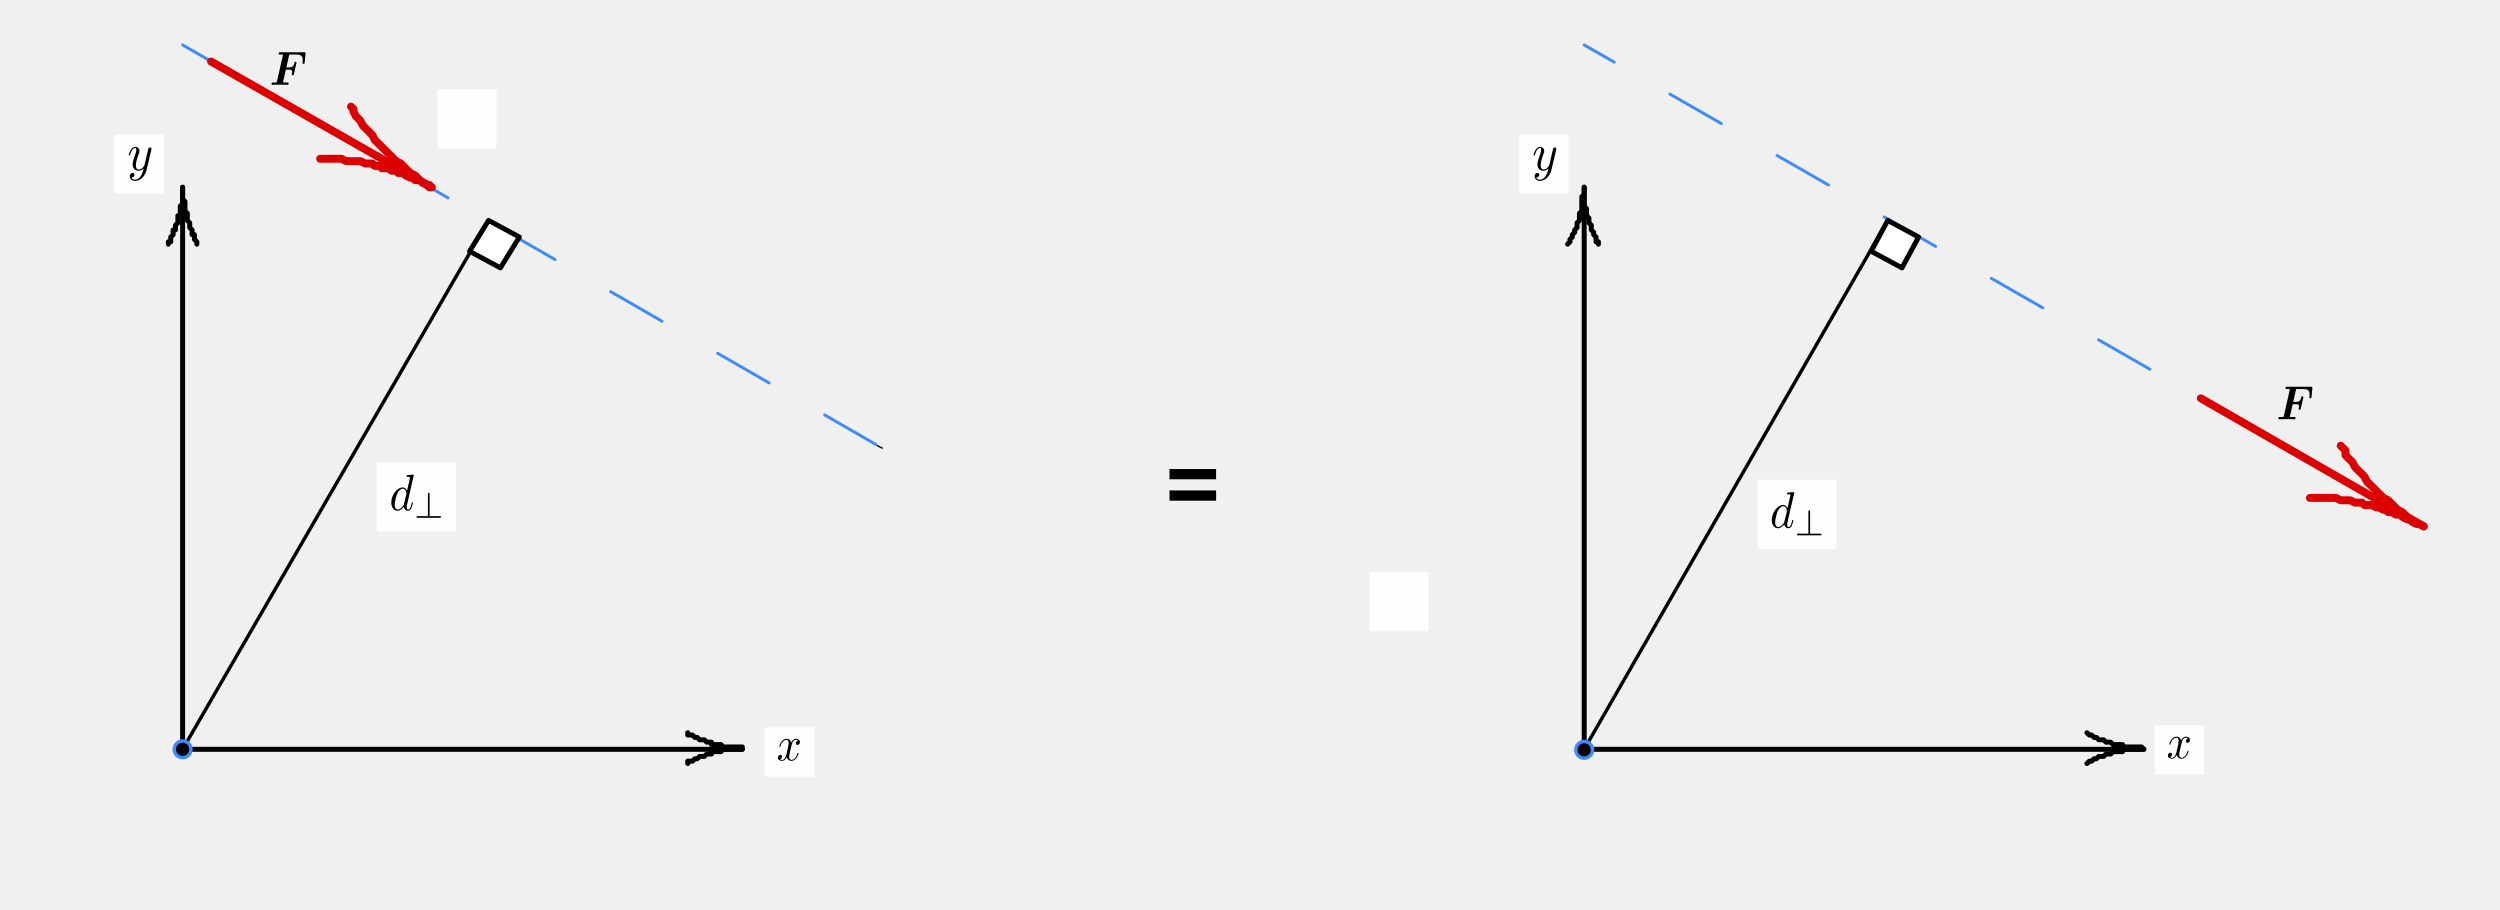
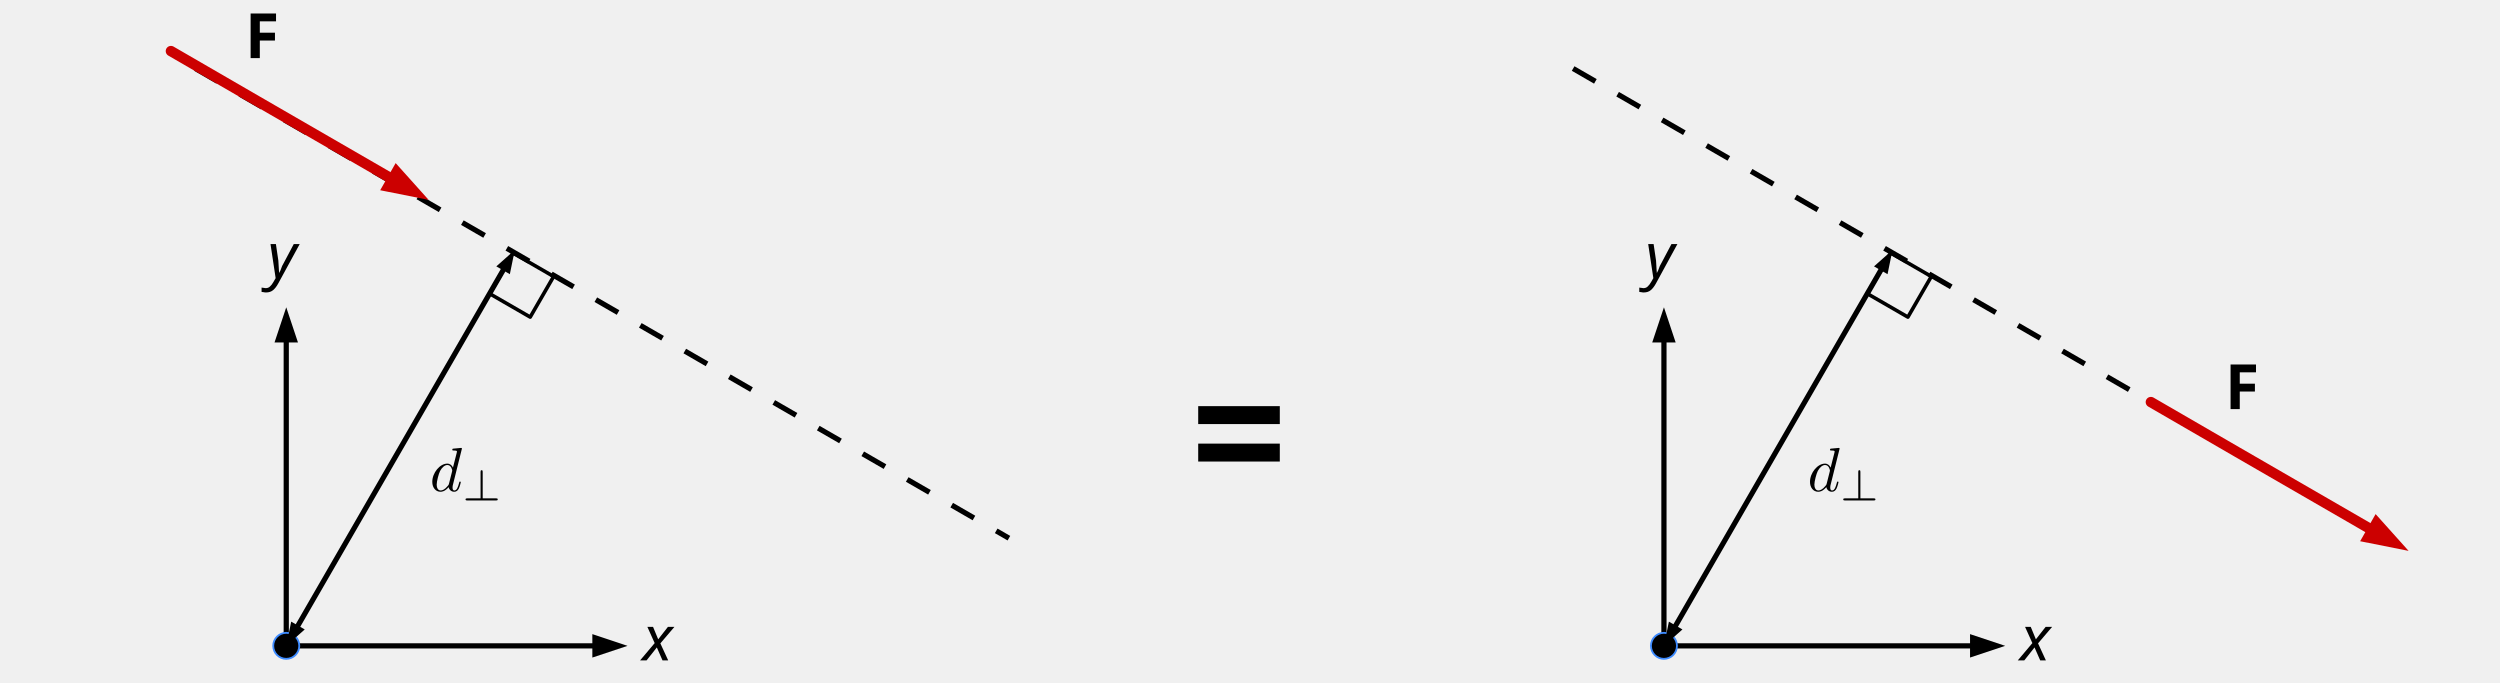
- <svg xmlns="http://www.w3.org/2000/svg" width="100%" height="100%" viewBox="0 0 253 92" version="1.1" xml:space="preserve" style="fill-rule:evenodd;clip-rule:evenodd;stroke-linecap:round;stroke-linejoin:round;stroke-miterlimit:10;">
-   <g id="Artboard1" transform="matrix(1,0,0,1.05781,-24.0745,-76.0954)">
-     <rect x="24.074" y="71.937" width="252.444" height="86.282" style="fill:none;" />
-     <g transform="matrix(0.24,0,0,-0.226884,0.0744912,277.71)">
-       <path d="M177,591L413,591" style="fill:none;fill-rule:nonzero;stroke:black;stroke-width:2.1px;" />
-     </g>
-     <g transform="matrix(0.24,0,0,-0.226884,0.0744912,277.483)">
-       <path d="M390,597L390,596L392,596L393,595L394,595L395,594L397,594L398,593L400,593L400,592L404,592L405,591L413,591L413,590L405,590L404,589L400,589L400,588L398,588L397,587L395,587L394,586L393,586L392,585L390,585L390,584" style="fill:none;fill-rule:nonzero;stroke:black;stroke-width:2.1px;" />
-     </g>
-     <g transform="matrix(0,-0.226884,0.24,0,-70.8455,156.894)">
-       <path d="M58.5,472.5L295.5,472.5" style="fill:none;fill-rule:nonzero;stroke:black;stroke-width:2.1px;" />
-     </g>
-     <g transform="matrix(0.24,0,0,-0.226884,0.0744912,175.612)">
-       <path d="M171,354L171,355L172,355L172,357L173,358L173,360L174,360L174,362L175,363L175,366L176,366L176,370L177,371L177,378L177,373L178,372L178,368L179,367L179,364L180,363L180,361L181,360L181,358L182,358L182,356L183,355L183,354" style="fill:none;fill-rule:nonzero;stroke:black;stroke-width:2.1px;" />
-     </g>
-     <g transform="matrix(0.207943,0.113283,-0.119832,0.19658,55.8931,-15.7427)">
-       <path d="M154.261,379L494.739,379" style="fill:none;fill-rule:nonzero;stroke:rgb(62,139,255);stroke-width:1.25px;stroke-dasharray:25,27.08;" />
-     </g>
-     <g transform="matrix(0.214663,0.101466,-0.107331,0.202932,61.7565,-27.1562)">
-       <path d="M469.882,463.5L472.118,463.5" style="fill:none;fill-rule:nonzero;stroke:black;stroke-width:0.6px;" />
-     </g>
-     <g transform="matrix(0.208516,0.112338,-0.118832,0.197121,46.4063,-7.17603)">
-       <path d="M181.979,327.5L289.021,327.5" style="fill:none;fill-rule:nonzero;stroke:rgb(221,0,0);stroke-width:3.33px;" />
-     </g>
-     <g transform="matrix(0.24,0,0,-0.226884,0.0744912,162.452)">
-       <path d="M248,354L249,353L249,352L250,350L252,348L253,346L257,342L258,340L267,331L269,330L273,326L275,325L278,322L280,321L281,321L282,320L281,320L280,321L278,322L277,323L275,323L274,324L273,324L271,325L270,326L268,326L267,327L265,327L264,328L261,328L260,329L258,329L257,330L254,330L252,331L246,331L244,332L235,332" style="fill:none;fill-rule:nonzero;stroke:rgb(221,0,0);stroke-width:3.33px;" />
-     </g>
-     <g transform="matrix(0.120175,-0.196392,0.207745,0.113608,-70.6015,111.277)">
-       <path d="M112.688,479.5L370.312,479.5" style="fill:none;fill-rule:nonzero;stroke:black;stroke-width:1.46px;" />
-     </g>
-     <g transform="matrix(0.211313,0.107566,-0.113784,0.199765,51.9347,-13.4009)">
-       <path d="M301.558,370.381L316.323,370.381L315.442,385.619L300.677,385.619L301.558,370.381Z" style="fill:white;stroke:black;stroke-width:2.1px;" />
-     </g>
-     <g transform="matrix(0.24,0,0,-0.226884,0.0744912,277.71)">
-       <path d="M768,591L1004,591" style="fill:none;fill-rule:nonzero;stroke:black;stroke-width:2.1px;" />
-     </g>
-     <g transform="matrix(0.24,0,0,-0.226884,0.0744912,277.483)">
-       <path d="M980,597L981,596L982,596L983,595L984,595L985,594L987,594L988,593L990,593L991,592L995,592L995,591L1003,591L1004,590L995,590L995,589L991,589L990,588L988,588L987,587L985,587L984,586L983,586L982,585L981,585L980,584" style="fill:none;fill-rule:nonzero;stroke:black;stroke-width:2.1px;" />
-     </g>
-     <g transform="matrix(0,-0.226884,0.24,0,70.9945,290.982)">
-       <path d="M649.5,472.5L886.5,472.5" style="fill:none;fill-rule:nonzero;stroke:black;stroke-width:2.1px;" />
-     </g>
-     <g transform="matrix(0.24,0,0,-0.226884,0.0744912,175.612)">
-       <path d="M761,354L762,355L762,356L763,357L763,358L764,359L764,360L765,361L765,363L766,364L766,367L767,368L767,374L768,375L768,378L768,370L769,369L769,366L770,365L770,363L771,362L771,360L772,359L772,358L773,357L773,355L774,355L774,354" style="fill:none;fill-rule:nonzero;stroke:black;stroke-width:2.1px;" />
-     </g>
-     <g transform="matrix(0.208211,0.112842,-0.119365,0.196833,74.9654,-82.9724)">
-       <path d="M744.564,382L1098.44,382" style="fill:none;fill-rule:nonzero;stroke:rgb(62,139,255);stroke-width:1.25px;stroke-dasharray:25,27.08;stroke-dashoffset:10.42;" />
-     </g>
-     <g transform="matrix(0.208105,0.113017,-0.11955,0.196733,90.5497,-97.7896)">
-       <path d="M1020.8,470L1129.2,470" style="fill:none;fill-rule:nonzero;stroke:rgb(221,0,0);stroke-width:3.33px;" />
-     </g>
-     <g transform="matrix(0.24,0,0,-0.226884,0.0744912,227.341)">
-       <path d="M1087,497L1089,495L1089,493L1092,490L1093,488L1097,484L1098,482L1105,475L1107,474L1111,470L1113,469L1116,466L1118,465L1119,464L1120,464L1122,463L1120,464L1119,464L1117,465L1116,466L1115,466L1113,467L1112,468L1110,468L1109,469L1107,469L1106,470L1105,470L1103,471L1102,471L1100,472L1097,472L1096,473L1093,473L1091,474L1087,474L1085,475L1074,475" style="fill:none;fill-rule:nonzero;stroke:rgb(221,0,0);stroke-width:3.33px;" />
-     </g>
-     <g transform="matrix(0.119475,-0.196773,0.208148,0.112946,0.544057,227.881)">
-       <path d="M703.438,479.5L960.562,479.5" style="fill:none;fill-rule:nonzero;stroke:black;stroke-width:1.46px;" />
-     </g>
-     <g transform="matrix(1,0,0,0.945352,101.48,141.515)">
-       <g id="surface1">
-         <rect x="0" y="0" width="5" height="5" style="fill:rgb(254,254,254);" />
-         <g>
-           <g transform="matrix(1,0,0,1,1.1889,3.35244)">
-             <g id="glyph0-1">
-               <path d="M1.5,-1.484C1.531,-1.625 1.625,-2.078 1.938,-2.078C1.969,-2.078 2.078,-2.078 2.172,-2.016C2.047,-1.984 1.953,-1.859 1.953,-1.75C1.953,-1.656 2,-1.563 2.125,-1.563C2.219,-1.563 2.359,-1.656 2.359,-1.859C2.359,-2.109 2.094,-2.188 1.953,-2.188C1.688,-2.188 1.531,-1.922 1.469,-1.813C1.359,-2.141 1.125,-2.188 0.984,-2.188C0.531,-2.188 0.266,-1.547 0.266,-1.422C0.266,-1.375 0.313,-1.375 0.328,-1.375C0.359,-1.375 0.375,-1.375 0.375,-1.422C0.531,-1.953 0.828,-2.078 0.984,-2.078C1.063,-2.078 1.219,-2.031 1.219,-1.75C1.219,-1.594 1.141,-1.266 0.984,-0.563C0.906,-0.266 0.75,-0.047 0.563,-0.047C0.531,-0.047 0.422,-0.047 0.328,-0.125C0.438,-0.141 0.547,-0.25 0.547,-0.391C0.547,-0.516 0.438,-0.563 0.375,-0.563C0.234,-0.563 0.125,-0.422 0.125,-0.266C0.125,-0.047 0.359,0.047 0.547,0.047C0.844,0.047 1.016,-0.297 1.016,-0.328C1.078,-0.141 1.234,0.047 1.5,0.047C1.969,0.047 2.219,-0.578 2.219,-0.703C2.219,-0.75 2.188,-0.75 2.172,-0.75C2.125,-0.75 2.125,-0.734 2.109,-0.703C1.969,-0.172 1.656,-0.047 1.516,-0.047C1.344,-0.047 1.266,-0.219 1.266,-0.375C1.266,-0.484 1.297,-0.594 1.344,-0.813L1.5,-1.484Z" style="fill-rule:nonzero;" />
+ <svg xmlns="http://www.w3.org/2000/svg" width="100%" height="100%" viewBox="0 0 480 131" version="1.1" xml:space="preserve" style="fill-rule:evenodd;clip-rule:evenodd;stroke-linecap:round;stroke-linejoin:round;stroke-miterlimit:1.5;">
+   <g transform="matrix(1,0,0,1,0,-160)">
+     <g id="equiv_slide" transform="matrix(1.90141,0,0,1.51828,-45.7755,50.7796)">
+       <rect x="24.074" y="71.937" width="252.444" height="86.282" style="fill:none;" />
+       <g transform="matrix(1,0,0,1.47583,0.815283,-41.4746)">
+         <g transform="matrix(1.25,0,0,1,-22.0838,-0.228799)">
+           <g transform="matrix(0.115882,0,0,-0.23896,39.106,273.64)">
+             <g transform="matrix(3.63077,0,0,-1.86761,-24.4352,822.584)">
+               <path d="M113.73,121.75L120.48,124L113.73,126.25L113.73,121.75Z" style="fill-rule:nonzero;" />
+               <path d="M55.48,124L115.08,124" style="fill:none;fill-rule:nonzero;stroke:black;stroke-width:1px;" />
+             </g>
+           </g>
+           <g transform="matrix(0,-0.122399,0.228886,0,-48.7506,139.575)">
+             <g transform="matrix(0,1.8382,-3.64615,0,510.623,371.472)">
+               <path d="M52.71,65.75L54.96,59L57.21,65.75L52.71,65.75Z" style="fill-rule:nonzero;" />
+               <path d="M54.96,124L54.96,64.4" style="fill:none;fill-rule:nonzero;stroke:black;stroke-width:1px;" />
+             </g>
+           </g>
+           <g transform="matrix(0.193003,0.118196,-0.114443,0.210257,65.6635,-14.9739)">
+             <path d="M154.261,379L494.739,379" style="fill:none;fill-rule:nonzero;stroke:black;stroke-width:1.86px;stroke-linecap:butt;stroke-dasharray:9.31,9.31,0,0,0,0;" />
+           </g>
+           <g transform="matrix(1.39803,0,0,1.48291,-8.28664,-5.51611)">
+             <g transform="matrix(3.61142,0,0,3.61142,70.6717,93.8567)">
+                         </g>
+             <text x="69px" y="93.857px" style="font-family:'CMUSerif-Italic', 'CMU Serif';font-weight:500;font-style:italic;font-size:3.611px;">x</text>
+           </g>
+           <g transform="matrix(1.39803,0,0,1.48291,-38.5782,-38.3181)">
+             <g transform="matrix(3.61142,0,0,3.61142,70.751,93.8567)">
+                         </g>
+             <text x="69px" y="93.857px" style="font-family:'CMUSerif-Italic', 'CMU Serif';font-weight:500;font-style:italic;font-size:3.611px;">y</text>
+           </g>
+           <g transform="matrix(1.24279,0,0,1.31825,-60.5933,99.5134)">
+             <circle cx="96.55" cy="24.958" r="0.846" style="stroke:rgb(62,139,255);stroke-width:0.12px;" />
+           </g>
+           <g transform="matrix(0.21037,-0.386494,0.364371,0.223143,-17.7255,109.875)">
+             <rect x="126" y="184" width="9" height="9" style="fill:none;stroke:black;stroke-width:0.7px;" />
+           </g>
+           <g transform="matrix(0.357896,-0.246227,0.224733,0.379275,-24.9319,38.9459)">
+             <g transform="matrix(0.835144,0.54218,-0.524895,0.835917,76.6456,150.29)">
+               <path d="M55.911,119.353L54.96,124L58.509,120.853L55.911,119.353Z" />
+               <path d="M95.292,51.142L98.841,47.995L97.891,52.642L95.292,51.142Z" />
+               <path d="M56.76,120.882C63.867,108.573 89.934,63.423 97.041,51.113" style="fill:none;stroke:black;stroke-width:1px;" />
+             </g>
+           </g>
+           <g transform="matrix(0.8,0,0,1,4.81333,-15.8385)">
+             <g id="glyph-0-1" transform="matrix(0.525925,0,0,0.446285,82.7233,134.996)">
+               <g>
+                 <path d="M6.172,-8.156C6.172,-8.172 6.172,-8.297 6.016,-8.297C5.828,-8.297 4.703,-8.188 4.5,-8.156C4.406,-8.156 4.328,-8.094 4.328,-7.938C4.328,-7.797 4.438,-7.797 4.609,-7.797C5.188,-7.797 5.219,-7.703 5.219,-7.594L5.172,-7.344L4.453,-4.516C4.25,-4.953 3.891,-5.281 3.359,-5.281C1.953,-5.281 0.484,-3.531 0.484,-1.781C0.484,-0.656 1.141,0.125 2.063,0.125C2.313,0.125 2.906,0.078 3.625,-0.766C3.719,-0.266 4.141,0.125 4.703,0.125C5.125,0.125 5.406,-0.141 5.594,-0.531C5.797,-0.953 5.953,-1.688 5.953,-1.703C5.953,-1.828 5.844,-1.828 5.813,-1.828C5.688,-1.828 5.672,-1.781 5.641,-1.609C5.438,-0.844 5.219,-0.125 4.734,-0.125C4.406,-0.125 4.375,-0.438 4.375,-0.688C4.375,-0.969 4.406,-1.047 4.453,-1.25L6.172,-8.156ZM3.688,-1.422C3.625,-1.203 3.625,-1.188 3.438,-0.984C2.922,-0.328 2.422,-0.125 2.094,-0.125C1.5,-0.125 1.328,-0.781 1.328,-1.25C1.328,-1.859 1.703,-3.328 1.984,-3.875C2.359,-4.578 2.891,-5.016 3.375,-5.016C4.141,-5.016 4.313,-4.047 4.313,-3.969C4.313,-3.891 4.297,-3.828 4.281,-3.766L3.688,-1.422Z" style="fill-rule:nonzero;" />
+               </g>
+             </g>
+             <g id="glyph-1-1" transform="matrix(0.525925,0,0,0.446285,85.9963,135.796)">
+               <g>
+                 <path d="M3.938,-5.484C3.938,-5.609 3.938,-5.813 3.75,-5.813C3.531,-5.813 3.531,-5.625 3.531,-5.484L3.531,-0.406L0.984,-0.406C0.859,-0.406 0.641,-0.406 0.641,-0.203C0.641,0 0.844,0 0.984,0L6.5,0C6.641,0 6.828,0 6.828,-0.203C6.828,-0.406 6.641,-0.406 6.5,-0.406L3.938,-0.406L3.938,-5.484Z" style="fill-rule:nonzero;" />
+               </g>
            </g>
          </g>
        </g>
-       </g>
-     </g>
-     <g transform="matrix(1,0,0,0.945352,242.149,141.309)">
-       <g id="surface11">
-         <rect x="0" y="0" width="5" height="5" style="fill:rgb(254,254,254);" />
-         <g>
-           <g transform="matrix(1,0,0,1,1.1889,3.35244)">
-             <g id="glyph0-11">
-               <path d="M1.5,-1.484C1.531,-1.625 1.625,-2.078 1.938,-2.078C1.969,-2.078 2.078,-2.078 2.172,-2.016C2.047,-1.984 1.953,-1.859 1.953,-1.75C1.953,-1.656 2,-1.563 2.125,-1.563C2.219,-1.563 2.359,-1.656 2.359,-1.859C2.359,-2.109 2.094,-2.188 1.953,-2.188C1.688,-2.188 1.531,-1.922 1.469,-1.813C1.359,-2.141 1.125,-2.188 0.984,-2.188C0.531,-2.188 0.266,-1.547 0.266,-1.422C0.266,-1.375 0.313,-1.375 0.328,-1.375C0.359,-1.375 0.375,-1.375 0.375,-1.422C0.531,-1.953 0.828,-2.078 0.984,-2.078C1.063,-2.078 1.219,-2.031 1.219,-1.75C1.219,-1.594 1.141,-1.266 0.984,-0.563C0.906,-0.266 0.75,-0.047 0.563,-0.047C0.531,-0.047 0.422,-0.047 0.328,-0.125C0.438,-0.141 0.547,-0.25 0.547,-0.391C0.547,-0.516 0.438,-0.563 0.375,-0.563C0.234,-0.563 0.125,-0.422 0.125,-0.266C0.125,-0.047 0.359,0.047 0.547,0.047C0.844,0.047 1.016,-0.297 1.016,-0.328C1.078,-0.141 1.234,0.047 1.5,0.047C1.969,0.047 2.219,-0.578 2.219,-0.703C2.219,-0.75 2.188,-0.75 2.172,-0.75C2.125,-0.75 2.125,-0.734 2.109,-0.703C1.969,-0.172 1.656,-0.047 1.516,-0.047C1.344,-0.047 1.266,-0.219 1.266,-0.375C1.266,-0.484 1.297,-0.594 1.344,-0.813L1.5,-1.484Z" style="fill-rule:nonzero;" />
+         <g transform="matrix(1.25,0,0,1,117.033,-0.228799)">
+           <g transform="matrix(0.115882,0,0,-0.23896,39.106,273.64)">
+             <g transform="matrix(3.63077,0,0,-1.86761,-984.838,822.584)">
+               <path d="M378.248,121.75L384.998,124L378.248,126.25L378.248,121.75Z" style="fill-rule:nonzero;" />
+               <path d="M319.998,124L379.598,124" style="fill:none;fill-rule:nonzero;stroke:black;stroke-width:1px;" />
+             </g>
+           </g>
+           <g transform="matrix(0,-0.122399,0.228886,0,-48.7506,139.575)">
+             <g transform="matrix(0,1.8382,-3.64615,0,510.623,-114.765)">
+               <path d="M317.228,65.75L319.478,59L321.728,65.75L317.228,65.75Z" style="fill-rule:nonzero;" />
+               <path d="M319.478,124L319.478,64.4" style="fill:none;fill-rule:nonzero;stroke:black;stroke-width:1px;" />
+             </g>
+           </g>
+           <g transform="matrix(0.193003,0.118196,-0.114443,0.210257,65.6635,-14.9739)">
+             <path d="M154.261,379L494.739,379" style="fill:none;fill-rule:nonzero;stroke:black;stroke-width:1.86px;stroke-linecap:butt;stroke-dasharray:9.31,9.31,0,0,0,0;" />
+           </g>
+           <g transform="matrix(1.39803,0,0,1.48291,-8.28664,-5.51611)">
+             <g transform="matrix(3.61142,0,0,3.61142,70.6717,93.8567)">
+                         </g>
+             <text x="69px" y="93.857px" style="font-family:'CMUSerif-Italic', 'CMU Serif';font-weight:500;font-style:italic;font-size:3.611px;">x</text>
+           </g>
+           <g transform="matrix(1.39803,0,0,1.48291,-38.5782,-38.3181)">
+             <g transform="matrix(3.61142,0,0,3.61142,70.751,93.8567)">
+                         </g>
+             <text x="69px" y="93.857px" style="font-family:'CMUSerif-Italic', 'CMU Serif';font-weight:500;font-style:italic;font-size:3.611px;">y</text>
+           </g>
+           <g transform="matrix(1.24279,0,0,1.31825,-60.5933,99.5134)">
+             <circle cx="96.55" cy="24.958" r="0.846" style="stroke:rgb(62,139,255);stroke-width:0.12px;" />
+           </g>
+           <g transform="matrix(0.21037,-0.386494,0.364371,0.223143,-17.7255,109.875)">
+             <rect x="126" y="184" width="9" height="9" style="fill:none;stroke:black;stroke-width:0.7px;" />
+           </g>
+           <g transform="matrix(0.357896,-0.246227,0.224733,0.379275,-24.9319,38.9459)">
+             <g transform="matrix(0.835144,0.54218,-0.524895,0.835917,-144.265,6.87404)">
+               <path d="M320.429,119.353L319.478,124L323.027,120.853L320.429,119.353Z" />
+               <path d="M359.81,51.142L363.359,47.995L362.408,52.642L359.81,51.142Z" />
+               <path d="M321.278,120.882C328.385,108.573 354.452,63.423 361.559,51.113" style="fill:none;stroke:black;stroke-width:1px;" />
+             </g>
+           </g>
+           <g transform="matrix(0.8,0,0,1,4.81333,-15.8385)">
+             <g id="glyph-0-11" transform="matrix(0.525925,0,0,0.446285,82.7233,134.996)">
+               <g>
+                 <path d="M6.172,-8.156C6.172,-8.172 6.172,-8.297 6.016,-8.297C5.828,-8.297 4.703,-8.188 4.5,-8.156C4.406,-8.156 4.328,-8.094 4.328,-7.938C4.328,-7.797 4.438,-7.797 4.609,-7.797C5.188,-7.797 5.219,-7.703 5.219,-7.594L5.172,-7.344L4.453,-4.516C4.25,-4.953 3.891,-5.281 3.359,-5.281C1.953,-5.281 0.484,-3.531 0.484,-1.781C0.484,-0.656 1.141,0.125 2.063,0.125C2.313,0.125 2.906,0.078 3.625,-0.766C3.719,-0.266 4.141,0.125 4.703,0.125C5.125,0.125 5.406,-0.141 5.594,-0.531C5.797,-0.953 5.953,-1.688 5.953,-1.703C5.953,-1.828 5.844,-1.828 5.813,-1.828C5.688,-1.828 5.672,-1.781 5.641,-1.609C5.438,-0.844 5.219,-0.125 4.734,-0.125C4.406,-0.125 4.375,-0.438 4.375,-0.688C4.375,-0.969 4.406,-1.047 4.453,-1.25L6.172,-8.156ZM3.688,-1.422C3.625,-1.203 3.625,-1.188 3.438,-0.984C2.922,-0.328 2.422,-0.125 2.094,-0.125C1.5,-0.125 1.328,-0.781 1.328,-1.25C1.328,-1.859 1.703,-3.328 1.984,-3.875C2.359,-4.578 2.891,-5.016 3.375,-5.016C4.141,-5.016 4.313,-4.047 4.313,-3.969C4.313,-3.891 4.297,-3.828 4.281,-3.766L3.688,-1.422Z" style="fill-rule:nonzero;" />
+               </g>
+             </g>
+             <g id="glyph-1-11" transform="matrix(0.525925,0,0,0.446285,85.9963,135.796)">
+               <g>
+                 <path d="M3.938,-5.484C3.938,-5.609 3.938,-5.813 3.75,-5.813C3.531,-5.813 3.531,-5.625 3.531,-5.484L3.531,-0.406L0.984,-0.406C0.859,-0.406 0.641,-0.406 0.641,-0.203C0.641,0 0.844,0 0.984,0L6.5,0C6.641,0 6.828,0 6.828,-0.203C6.828,-0.406 6.641,-0.406 6.5,-0.406L3.938,-0.406L3.938,-5.484Z" style="fill-rule:nonzero;" />
+               </g>
            </g>
          </g>
        </g>
-       </g>
-     </g>
-     <g transform="matrix(1,0,0,0.945352,177.812,84.8016)">
-       <g id="surface12">
-         <rect x="0" y="0" width="5" height="6" style="fill:rgb(254,254,254);" />
-         <g>
-           <g transform="matrix(1,0,0,1,1.321,3.6076)">
-             <g id="glyph0-12">
-               <path d="M2.422,-2.031C2.438,-2.109 2.438,-2.109 2.438,-2.156C2.438,-2.25 2.375,-2.297 2.297,-2.297C2.25,-2.297 2.172,-2.266 2.125,-2.188C2.109,-2.156 2.078,-2 2.047,-1.891C2.016,-1.766 1.984,-1.609 1.953,-1.469L1.734,-0.516C1.703,-0.438 1.5,-0.063 1.172,-0.063C0.906,-0.063 0.859,-0.297 0.859,-0.484C0.859,-0.734 0.938,-1.063 1.109,-1.531C1.188,-1.75 1.219,-1.813 1.219,-1.922C1.219,-2.156 1.047,-2.359 0.797,-2.359C0.328,-2.359 0.141,-1.578 0.141,-1.531C0.141,-1.484 0.188,-1.484 0.203,-1.484C0.25,-1.484 0.266,-1.484 0.281,-1.578C0.422,-2.078 0.625,-2.234 0.781,-2.234C0.828,-2.234 0.906,-2.234 0.906,-2.063C0.906,-1.938 0.859,-1.797 0.828,-1.688C0.625,-1.125 0.531,-0.828 0.531,-0.578C0.531,-0.094 0.859,0.063 1.141,0.063C1.344,0.063 1.516,-0.031 1.656,-0.188C1.578,0.094 1.531,0.359 1.328,0.641C1.203,0.828 1,0.969 0.781,0.969C0.703,0.969 0.484,0.953 0.406,0.75C0.484,0.75 0.547,0.75 0.609,0.688C0.656,0.641 0.719,0.563 0.719,0.469C0.719,0.297 0.578,0.281 0.531,0.281C0.406,0.281 0.25,0.375 0.25,0.625C0.25,0.891 0.469,1.094 0.781,1.094C1.297,1.094 1.797,0.609 1.938,0L2.422,-2.031Z" style="fill-rule:nonzero;" />
+         <g transform="matrix(1.25,0,0,1,-24.5584,-1.72205)">
+           <g transform="matrix(1.39803,0,0,1.48291,-38.4234,-55.6316)">
+             <g transform="matrix(3.61142,0,0,3.61142,71.6098,93.8567)">
+                         </g>
+             <text x="69px" y="93.857px" style="font-family:'CMUSerif-Bold', 'CMU Serif';font-weight:700;font-size:3.611px;">F</text>
+           </g>
+           <g transform="matrix(0.445343,0,0,0.472382,22.4379,22.9527)">
+             <g transform="matrix(0.944755,-0,-0,0.944755,35.5147,117.734)">
+               <path d="M75.965,31.314L82.298,38.377L72.994,36.527L75.965,31.314Z" style="fill:rgb(204,0,0);" />
+               <path d="M32.819,9.81C32.819,9.81 62.735,27.151 76.043,34.812" style="fill:none;stroke:rgb(204,0,0);stroke-width:2px;" />
            </g>
          </g>
        </g>
-       </g>
-     </g>
-     <g transform="matrix(1,0,0,0.945352,35.6449,84.8016)">
-       <g id="surface13">
-         <rect x="0" y="0" width="5" height="6" style="fill:rgb(254,254,254);" />
-         <g>
-           <g transform="matrix(1,0,0,1,1.321,3.6076)">
-             <g id="glyph0-13">
-               <path d="M2.422,-2.031C2.438,-2.109 2.438,-2.109 2.438,-2.156C2.438,-2.25 2.375,-2.297 2.297,-2.297C2.25,-2.297 2.172,-2.266 2.125,-2.188C2.109,-2.156 2.078,-2 2.047,-1.891C2.016,-1.766 1.984,-1.609 1.953,-1.469L1.734,-0.516C1.703,-0.438 1.5,-0.063 1.172,-0.063C0.906,-0.063 0.859,-0.297 0.859,-0.484C0.859,-0.734 0.938,-1.063 1.109,-1.531C1.188,-1.75 1.219,-1.813 1.219,-1.922C1.219,-2.156 1.047,-2.359 0.797,-2.359C0.328,-2.359 0.141,-1.578 0.141,-1.531C0.141,-1.484 0.188,-1.484 0.203,-1.484C0.25,-1.484 0.266,-1.484 0.281,-1.578C0.422,-2.078 0.625,-2.234 0.781,-2.234C0.828,-2.234 0.906,-2.234 0.906,-2.063C0.906,-1.938 0.859,-1.797 0.828,-1.688C0.625,-1.125 0.531,-0.828 0.531,-0.578C0.531,-0.094 0.859,0.063 1.141,0.063C1.344,0.063 1.516,-0.031 1.656,-0.188C1.578,0.094 1.531,0.359 1.328,0.641C1.203,0.828 1,0.969 0.781,0.969C0.703,0.969 0.484,0.953 0.406,0.75C0.484,0.75 0.547,0.75 0.609,0.688C0.656,0.641 0.719,0.563 0.719,0.469C0.719,0.297 0.578,0.281 0.531,0.281C0.406,0.281 0.25,0.375 0.25,0.625C0.25,0.891 0.469,1.094 0.781,1.094C1.297,1.094 1.797,0.609 1.938,0L2.422,-2.031Z" style="fill-rule:nonzero;" />
+         <g transform="matrix(1.25,0,0,1,175.373,28.3533)">
+           <g transform="matrix(1.39803,0,0,1.48291,-38.4234,-55.6316)">
+             <g transform="matrix(3.61142,0,0,3.61142,71.6098,93.8567)">
+                         </g>
+             <text x="69px" y="93.857px" style="font-family:'CMUSerif-Bold', 'CMU Serif';font-weight:700;font-size:3.611px;">F</text>
+           </g>
+           <g transform="matrix(0.445343,0,0,0.472382,22.4379,22.9527)">
+             <g transform="matrix(0.944755,-0,-0,0.944755,-323.635,54.0664)">
+               <path d="M456.117,98.705L462.45,105.768L453.145,103.917L456.117,98.705Z" style="fill:rgb(204,0,0);" />
+               <path d="M412.97,77.201C412.97,77.201 442.886,94.542 456.195,102.202" style="fill:none;stroke:rgb(204,0,0);stroke-width:2px;" />
            </g>
          </g>
        </g>
-       </g>
-     </g>
-     <g transform="matrix(1,0,0,0.945352,62.2164,116.168)">
-       <g id="surface14">
-         <rect x="0" y="0" width="8" height="7" style="fill:rgb(254,254,254);" />
-         <g>
-           <g transform="matrix(1,0,0,1,1.26816,4.83613)">
-             <g id="glyph0-14">
-               <path d="M2.469,-3.547C2.469,-3.547 2.469,-3.594 2.406,-3.594C2.328,-3.594 1.875,-3.547 1.797,-3.547C1.766,-3.531 1.734,-3.516 1.734,-3.438C1.734,-3.375 1.781,-3.375 1.844,-3.375C2.078,-3.375 2.078,-3.344 2.078,-3.297L2.063,-3.188L1.781,-1.953C1.703,-2.156 1.563,-2.297 1.344,-2.297C0.781,-2.297 0.188,-1.531 0.188,-0.766C0.188,-0.281 0.453,0.063 0.828,0.063C0.922,0.063 1.156,0.031 1.453,-0.328C1.484,-0.109 1.656,0.063 1.891,0.063C2.047,0.063 2.156,-0.063 2.234,-0.234C2.313,-0.422 2.375,-0.734 2.375,-0.734C2.375,-0.797 2.344,-0.797 2.328,-0.797C2.281,-0.797 2.266,-0.766 2.25,-0.703C2.172,-0.359 2.094,-0.063 1.891,-0.063C1.766,-0.063 1.75,-0.188 1.75,-0.297C1.75,-0.422 1.766,-0.453 1.781,-0.547L2.469,-3.547ZM1.469,-0.625C1.453,-0.531 1.453,-0.516 1.375,-0.422C1.172,-0.141 0.969,-0.063 0.844,-0.063C0.594,-0.063 0.531,-0.344 0.531,-0.547C0.531,-0.797 0.688,-1.438 0.797,-1.688C0.938,-1.984 1.156,-2.172 1.344,-2.172C1.656,-2.172 1.719,-1.75 1.719,-1.719L1.719,-1.641L1.469,-0.625Z" style="fill-rule:nonzero;" />
-             </g>
+         <g transform="matrix(1.74754,0,0,1.48291,-19.1322,37.5962)">
+           <g transform="matrix(1,0,0,1,36.3473,27.0533)">
+             <rect x="57.146" y="22.883" width="4.715" height="1.036" />
          </g>
-         </g>
-         <g>
-           <g transform="matrix(1,0,0,1,3.75744,5.61464)">
-             <g id="glyph1-1">
-               <path d="M1.578,-2.391C1.578,-2.438 1.578,-2.531 1.5,-2.531C1.406,-2.531 1.406,-2.438 1.406,-2.391L1.406,-0.172L0.391,-0.172C0.344,-0.172 0.25,-0.172 0.25,-0.094C0.25,0 0.328,0 0.391,0L2.594,0C2.641,0 2.734,0 2.734,-0.094C2.734,-0.172 2.656,-0.172 2.594,-0.172L1.578,-0.172L1.578,-2.391Z" style="fill-rule:nonzero;" />
-             </g>
+           <g transform="matrix(1,0,0,1,36.3473,29.2182)">
+             <rect x="57.146" y="22.883" width="4.715" height="1.036" />
          </g>
        </g>
      </g>
-     </g>
-     <g transform="matrix(1,0,0,0.945352,201.92,117.845)">
-       <g id="surface15">
-         <rect x="0" y="0" width="8" height="7" style="fill:rgb(254,254,254);" />
-         <g>
-           <g transform="matrix(1,0,0,1,1.26816,4.83613)">
-             <g id="glyph0-15">
-               <path d="M2.469,-3.547C2.469,-3.547 2.469,-3.594 2.406,-3.594C2.328,-3.594 1.875,-3.547 1.797,-3.547C1.766,-3.531 1.734,-3.516 1.734,-3.438C1.734,-3.375 1.781,-3.375 1.844,-3.375C2.078,-3.375 2.078,-3.344 2.078,-3.297L2.063,-3.188L1.781,-1.953C1.703,-2.156 1.563,-2.297 1.344,-2.297C0.781,-2.297 0.188,-1.531 0.188,-0.766C0.188,-0.281 0.453,0.063 0.828,0.063C0.922,0.063 1.156,0.031 1.453,-0.328C1.484,-0.109 1.656,0.063 1.891,0.063C2.047,0.063 2.156,-0.063 2.234,-0.234C2.313,-0.422 2.375,-0.734 2.375,-0.734C2.375,-0.797 2.344,-0.797 2.328,-0.797C2.281,-0.797 2.266,-0.766 2.25,-0.703C2.172,-0.359 2.094,-0.063 1.891,-0.063C1.766,-0.063 1.75,-0.188 1.75,-0.297C1.75,-0.422 1.766,-0.453 1.781,-0.547L2.469,-3.547ZM1.469,-0.625C1.453,-0.531 1.453,-0.516 1.375,-0.422C1.172,-0.141 0.969,-0.063 0.844,-0.063C0.594,-0.063 0.531,-0.344 0.531,-0.547C0.531,-0.797 0.688,-1.438 0.797,-1.688C0.938,-1.984 1.156,-2.172 1.344,-2.172C1.656,-2.172 1.719,-1.75 1.719,-1.719L1.719,-1.641L1.469,-0.625Z" style="fill-rule:nonzero;" />
+       <g id="surface1">
            </g>
-           </g>
-         </g>
-         <g>
-           <g transform="matrix(1,0,0,1,3.75744,5.61464)">
-             <g id="glyph1-11">
-               <path d="M1.578,-2.391C1.578,-2.438 1.578,-2.531 1.5,-2.531C1.406,-2.531 1.406,-2.438 1.406,-2.391L1.406,-0.172L0.391,-0.172C0.344,-0.172 0.25,-0.172 0.25,-0.094C0.25,0 0.328,0 0.391,0L2.594,0C2.641,0 2.734,0 2.734,-0.094C2.734,-0.172 2.656,-0.172 2.594,-0.172L1.578,-0.172L1.578,-2.391Z" style="fill-rule:nonzero;" />
+       <g id="surface11">
            </g>
-           </g>
-         </g>
-       </g>
-     </g>
-     <g id="surface16" transform="matrix(1,0,0,0.945352,137.457,132.367)">
-       <g transform="matrix(1,0,0,1,25.1926,-6.04009)">
-         <rect x="0" y="0" width="6" height="6" style="fill:rgb(254,254,254);" />
-       </g>
-       <g transform="matrix(1,0,0,1,115.813,-26.2484)">
-         <g>
-           <g transform="matrix(1,0,0,1,1.1889,4.75982)">
-             <g id="glyph0-16">
-               <path d="M1.641,-1.531L1.938,-1.531C2.203,-1.531 2.281,-1.484 2.281,-1.328C2.281,-1.281 2.266,-1.188 2.25,-1.125C2.25,-1.094 2.234,-1.063 2.234,-1.063C2.234,-0.984 2.297,-0.969 2.344,-0.969C2.422,-0.969 2.438,-1 2.453,-1.078L2.703,-2.172C2.719,-2.234 2.719,-2.234 2.719,-2.25C2.719,-2.328 2.625,-2.328 2.609,-2.328C2.531,-2.328 2.516,-2.297 2.5,-2.203C2.406,-1.828 2.266,-1.766 1.953,-1.766L1.688,-1.766L1.984,-3.063L2.672,-3.063C3.188,-3.063 3.344,-2.922 3.344,-2.5C3.344,-2.391 3.328,-2.234 3.328,-2.219C3.328,-2.125 3.406,-2.125 3.438,-2.125C3.531,-2.125 3.531,-2.172 3.547,-2.266L3.625,-3.125L3.625,-3.203C3.625,-3.297 3.547,-3.297 3.484,-3.297L1.063,-3.297C0.969,-3.297 0.969,-3.281 0.953,-3.266C0.922,-3.25 0.906,-3.156 0.906,-3.156C0.906,-3.063 0.969,-3.063 1.094,-3.063L1.359,-3.063L0.734,-0.328C0.719,-0.25 0.703,-0.234 0.625,-0.234L0.391,-0.234C0.281,-0.234 0.266,-0.234 0.25,-0.219C0.188,-0.188 0.188,-0.109 0.188,-0.094C0.188,-0.078 0.188,0 0.297,0C0.406,0 0.516,-0.016 0.625,-0.016L1.406,-0.016C1.531,-0.016 1.656,0 1.781,0C1.844,0 1.922,0 1.922,-0.141C1.922,-0.234 1.844,-0.234 1.766,-0.234L1.625,-0.234C1.453,-0.234 1.391,-0.234 1.344,-0.25L1.641,-1.531Z" style="fill-rule:nonzero;" />
-             </g>
-           </g>
-         </g>
-       </g>
-       <g transform="matrix(1,0,0,1,-88.5209,-66.3927)">
-         <g transform="matrix(1,0,0,1,36.3473,27.0533)">
-           <rect x="57.146" y="22.883" width="4.715" height="1.036" />
-         </g>
-         <g transform="matrix(1,0,0,1,36.3473,29.2182)">
-           <rect x="57.146" y="22.883" width="4.715" height="1.036" />
-         </g>
-       </g>
-     </g>
-     <g id="surface17" transform="matrix(1,0,0,0.945352,68.3125,80.4713)">
-       <rect x="0" y="0" width="6" height="6" style="fill:rgb(254,254,254);" />
-       <g transform="matrix(1,0,0,1,-18.1375,-5.2042)">
-         <g transform="matrix(1,0,0,1,1.1889,4.75982)">
-           <g id="glyph0-17">
-             <path d="M1.641,-1.531L1.938,-1.531C2.203,-1.531 2.281,-1.484 2.281,-1.328C2.281,-1.281 2.266,-1.188 2.25,-1.125C2.25,-1.094 2.234,-1.063 2.234,-1.063C2.234,-0.984 2.297,-0.969 2.344,-0.969C2.422,-0.969 2.438,-1 2.453,-1.078L2.703,-2.172C2.719,-2.234 2.719,-2.234 2.719,-2.25C2.719,-2.328 2.625,-2.328 2.609,-2.328C2.531,-2.328 2.516,-2.297 2.5,-2.203C2.406,-1.828 2.266,-1.766 1.953,-1.766L1.688,-1.766L1.984,-3.063L2.672,-3.063C3.188,-3.063 3.344,-2.922 3.344,-2.5C3.344,-2.391 3.328,-2.234 3.328,-2.219C3.328,-2.125 3.406,-2.125 3.438,-2.125C3.531,-2.125 3.531,-2.172 3.547,-2.266L3.625,-3.125L3.625,-3.203C3.625,-3.297 3.547,-3.297 3.484,-3.297L1.063,-3.297C0.969,-3.297 0.969,-3.281 0.953,-3.266C0.922,-3.25 0.906,-3.156 0.906,-3.156C0.906,-3.063 0.969,-3.063 1.094,-3.063L1.359,-3.063L0.734,-0.328C0.719,-0.25 0.703,-0.234 0.625,-0.234L0.391,-0.234C0.281,-0.234 0.266,-0.234 0.25,-0.219C0.188,-0.188 0.188,-0.109 0.188,-0.094C0.188,-0.078 0.188,0 0.297,0C0.406,0 0.516,-0.016 0.625,-0.016L1.406,-0.016C1.531,-0.016 1.656,0 1.781,0C1.844,0 1.922,0 1.922,-0.141C1.922,-0.234 1.844,-0.234 1.766,-0.234L1.625,-0.234C1.453,-0.234 1.391,-0.234 1.344,-0.25L1.641,-1.531Z" style="fill-rule:nonzero;" />
-           </g>
-         </g>
-       </g>
-     </g>
-     <g transform="matrix(0.211313,0.107566,-0.113784,0.199765,68.8744,-76.9186)">
-       <rect x="891.618" y="370.618" width="14.765" height="14.765" style="fill:white;stroke:black;stroke-width:2.1px;" />
-     </g>
-     <g transform="matrix(1,0,0,0.945352,87.8447,120.078)">
-       <circle cx="96.55" cy="24.958" r="0.846" style="stroke:rgb(62,139,255);stroke-width:0.35px;stroke-miterlimit:1.5;" />
-     </g>
-     <g transform="matrix(1,0,0,0.945352,-53.9953,120.027)">
-       <circle cx="96.55" cy="24.958" r="0.846" style="stroke:rgb(62,139,255);stroke-width:0.35px;stroke-miterlimit:1.5;" />
    </g>
  </g>
</svg>
